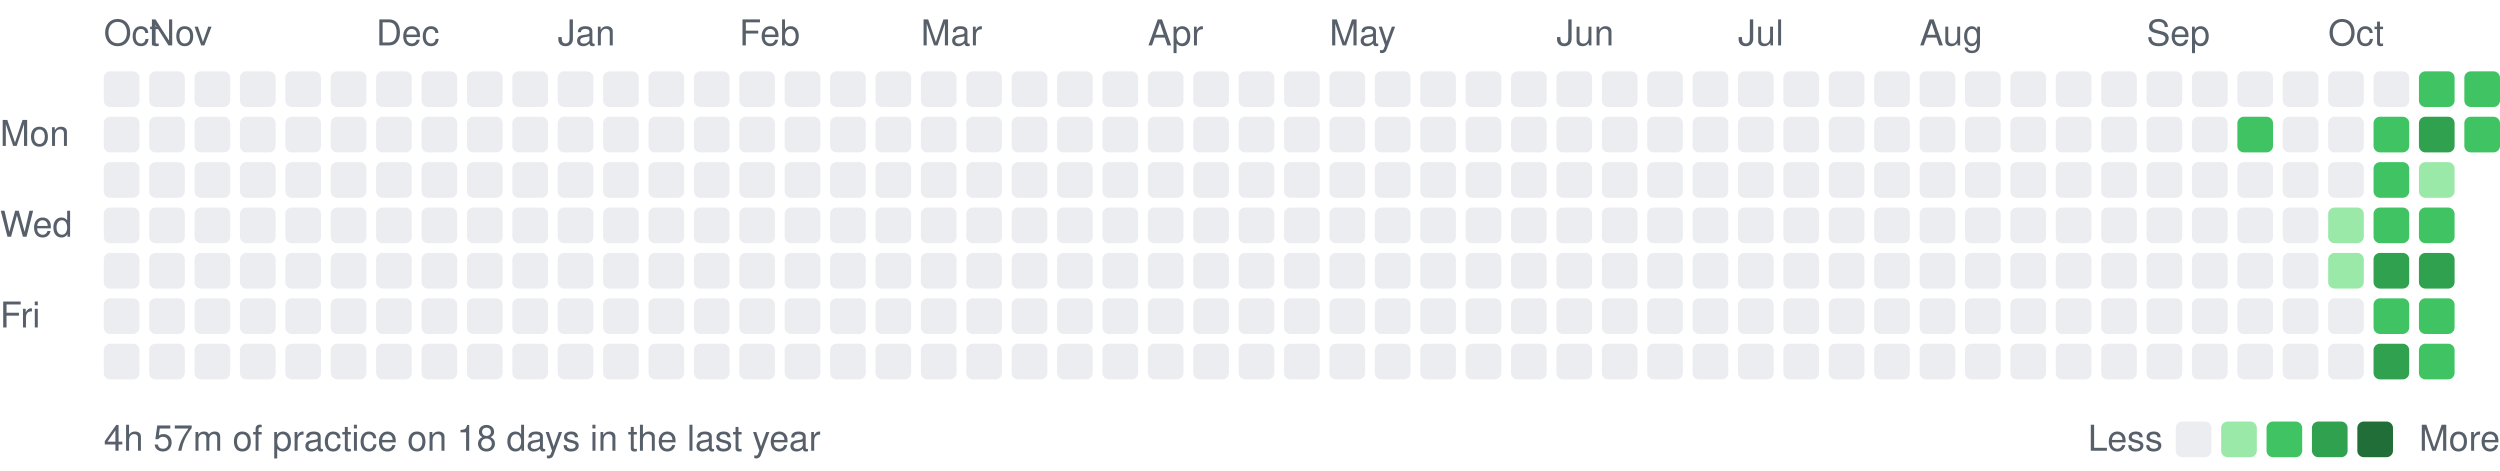
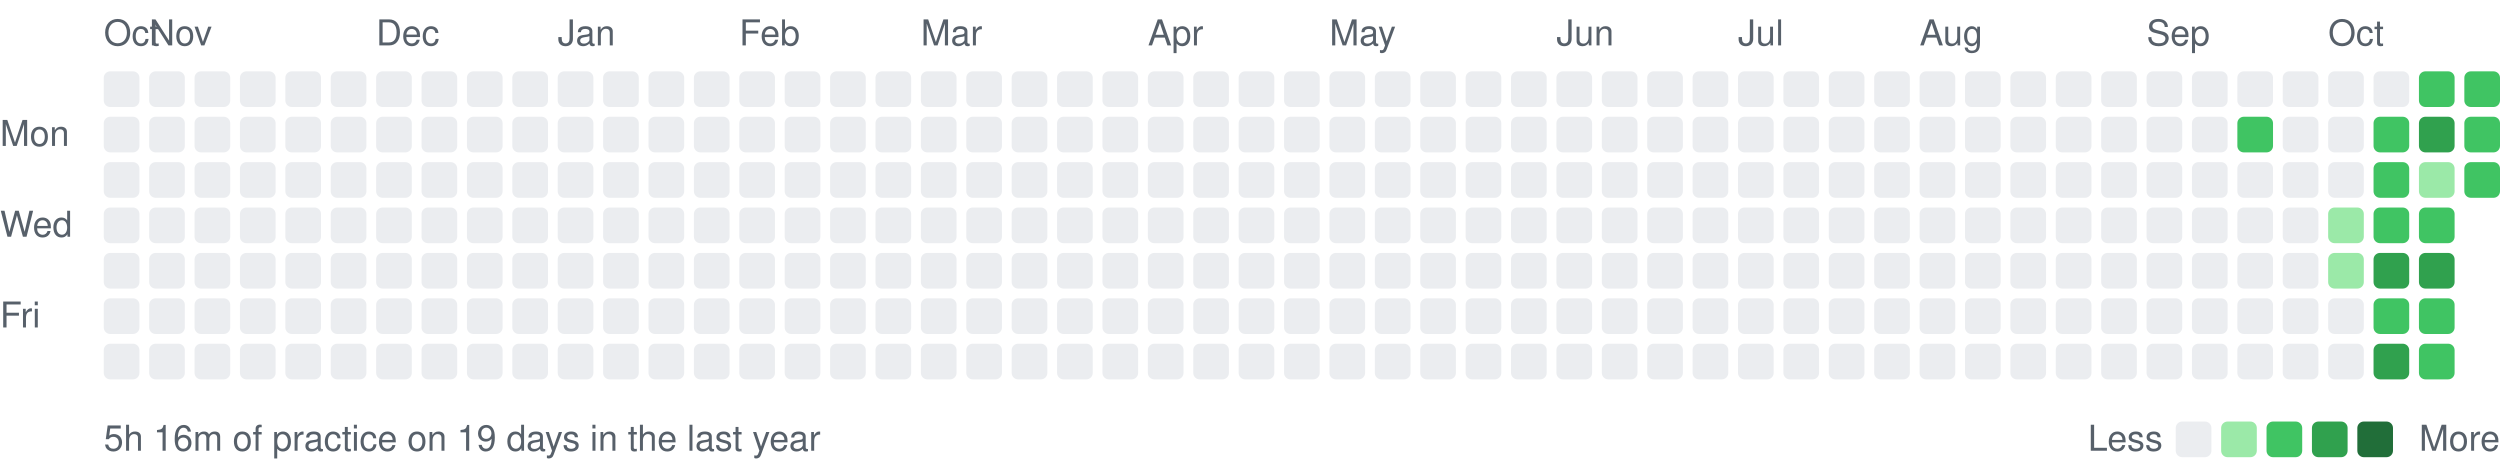
<svg xmlns="http://www.w3.org/2000/svg" width="771" height="145" viewBox="0 0 771 145" font-family="-apple-system, BlinkMacSystemFont, 'Segoe UI', Helvetica, Arial, sans-serif" font-size="11">
  <style>
.kc-t { fill: #57606a; }
.kc-h { fill: #24292f; }
.kc-g { stroke: #d0d7de; }
.kc-l0 { fill: #ebedf0; }
.kc-l1 { fill: #9be9a8; }
.kc-l2 { fill: #40c463; }
.kc-l3 { fill: #30a14e; }
.kc-l4 { fill: #216e39; }
.kc-line { stroke: #2da44e; }
.kc-dot { fill: #2da44e; }
@media (prefers-color-scheme: dark) {
:root:not([data-theme="light"]) .kc-t { fill: #8b949e; }
:root:not([data-theme="light"]) .kc-h { fill: #e6edf3; }
:root:not([data-theme="light"]) .kc-g { stroke: #30363d; }
:root:not([data-theme="light"]) .kc-l0 { fill: #262a31; }
:root:not([data-theme="light"]) .kc-l1 { fill: #0e4429; }
:root:not([data-theme="light"]) .kc-l2 { fill: #006d32; }
:root:not([data-theme="light"]) .kc-l3 { fill: #26a641; }
:root:not([data-theme="light"]) .kc-l4 { fill: #39d353; }
:root:not([data-theme="light"]) .kc-line { stroke: #3fb950; }
:root:not([data-theme="light"]) .kc-dot { fill: #3fb950; }
}
:root[data-theme="dark"] .kc-t { fill: #8b949e; }
:root[data-theme="dark"] .kc-h { fill: #e6edf3; }
:root[data-theme="dark"] .kc-g { stroke: #30363d; }
:root[data-theme="dark"] .kc-l0 { fill: #262a31; }
:root[data-theme="dark"] .kc-l1 { fill: #0e4429; }
:root[data-theme="dark"] .kc-l2 { fill: #006d32; }
:root[data-theme="dark"] .kc-l3 { fill: #26a641; }
:root[data-theme="dark"] .kc-l4 { fill: #39d353; }
:root[data-theme="dark"] .kc-line { stroke: #3fb950; }
:root[data-theme="dark"] .kc-dot { fill: #3fb950; }
</style>
  <text class="kc-t" x="32" y="14">Oct</text>
  <text class="kc-t" x="46" y="14">Nov</text>
  <text class="kc-t" x="116" y="14">Dec</text>
  <text class="kc-t" x="172" y="14">Jan</text>
  <text class="kc-t" x="228" y="14">Feb</text>
  <text class="kc-t" x="284" y="14">Mar</text>
  <text class="kc-t" x="354" y="14">Apr</text>
  <text class="kc-t" x="410" y="14">May</text>
  <text class="kc-t" x="480" y="14">Jun</text>
  <text class="kc-t" x="536" y="14">Jul</text>
  <text class="kc-t" x="592" y="14">Aug</text>
  <text class="kc-t" x="662" y="14">Sep</text>
  <text class="kc-t" x="718" y="14">Oct</text>
  <text class="kc-t" x="0" y="45">Mon</text>
  <text class="kc-t" x="0" y="73">Wed</text>
  <text class="kc-t" x="0" y="101">Fri</text>
  <rect class="kc-l0" x="32" y="22" width="11" height="11" rx="2" />
  <rect class="kc-l0" x="32" y="36" width="11" height="11" rx="2" />
  <rect class="kc-l0" x="32" y="50" width="11" height="11" rx="2" />
  <rect class="kc-l0" x="32" y="64" width="11" height="11" rx="2" />
  <rect class="kc-l0" x="32" y="78" width="11" height="11" rx="2" />
  <rect class="kc-l0" x="32" y="92" width="11" height="11" rx="2" />
  <rect class="kc-l0" x="32" y="106" width="11" height="11" rx="2" />
  <rect class="kc-l0" x="46" y="22" width="11" height="11" rx="2" />
  <rect class="kc-l0" x="46" y="36" width="11" height="11" rx="2" />
  <rect class="kc-l0" x="46" y="50" width="11" height="11" rx="2" />
  <rect class="kc-l0" x="46" y="64" width="11" height="11" rx="2" />
  <rect class="kc-l0" x="46" y="78" width="11" height="11" rx="2" />
  <rect class="kc-l0" x="46" y="92" width="11" height="11" rx="2" />
  <rect class="kc-l0" x="46" y="106" width="11" height="11" rx="2" />
  <rect class="kc-l0" x="60" y="22" width="11" height="11" rx="2" />
  <rect class="kc-l0" x="60" y="36" width="11" height="11" rx="2" />
  <rect class="kc-l0" x="60" y="50" width="11" height="11" rx="2" />
  <rect class="kc-l0" x="60" y="64" width="11" height="11" rx="2" />
  <rect class="kc-l0" x="60" y="78" width="11" height="11" rx="2" />
  <rect class="kc-l0" x="60" y="92" width="11" height="11" rx="2" />
  <rect class="kc-l0" x="60" y="106" width="11" height="11" rx="2" />
  <rect class="kc-l0" x="74" y="22" width="11" height="11" rx="2" />
  <rect class="kc-l0" x="74" y="36" width="11" height="11" rx="2" />
  <rect class="kc-l0" x="74" y="50" width="11" height="11" rx="2" />
  <rect class="kc-l0" x="74" y="64" width="11" height="11" rx="2" />
  <rect class="kc-l0" x="74" y="78" width="11" height="11" rx="2" />
  <rect class="kc-l0" x="74" y="92" width="11" height="11" rx="2" />
  <rect class="kc-l0" x="74" y="106" width="11" height="11" rx="2" />
  <rect class="kc-l0" x="88" y="22" width="11" height="11" rx="2" />
  <rect class="kc-l0" x="88" y="36" width="11" height="11" rx="2" />
  <rect class="kc-l0" x="88" y="50" width="11" height="11" rx="2" />
  <rect class="kc-l0" x="88" y="64" width="11" height="11" rx="2" />
  <rect class="kc-l0" x="88" y="78" width="11" height="11" rx="2" />
  <rect class="kc-l0" x="88" y="92" width="11" height="11" rx="2" />
  <rect class="kc-l0" x="88" y="106" width="11" height="11" rx="2" />
  <rect class="kc-l0" x="102" y="22" width="11" height="11" rx="2" />
  <rect class="kc-l0" x="102" y="36" width="11" height="11" rx="2" />
  <rect class="kc-l0" x="102" y="50" width="11" height="11" rx="2" />
  <rect class="kc-l0" x="102" y="64" width="11" height="11" rx="2" />
  <rect class="kc-l0" x="102" y="78" width="11" height="11" rx="2" />
  <rect class="kc-l0" x="102" y="92" width="11" height="11" rx="2" />
  <rect class="kc-l0" x="102" y="106" width="11" height="11" rx="2" />
  <rect class="kc-l0" x="116" y="22" width="11" height="11" rx="2" />
  <rect class="kc-l0" x="116" y="36" width="11" height="11" rx="2" />
  <rect class="kc-l0" x="116" y="50" width="11" height="11" rx="2" />
  <rect class="kc-l0" x="116" y="64" width="11" height="11" rx="2" />
  <rect class="kc-l0" x="116" y="78" width="11" height="11" rx="2" />
  <rect class="kc-l0" x="116" y="92" width="11" height="11" rx="2" />
  <rect class="kc-l0" x="116" y="106" width="11" height="11" rx="2" />
  <rect class="kc-l0" x="130" y="22" width="11" height="11" rx="2" />
  <rect class="kc-l0" x="130" y="36" width="11" height="11" rx="2" />
  <rect class="kc-l0" x="130" y="50" width="11" height="11" rx="2" />
  <rect class="kc-l0" x="130" y="64" width="11" height="11" rx="2" />
  <rect class="kc-l0" x="130" y="78" width="11" height="11" rx="2" />
  <rect class="kc-l0" x="130" y="92" width="11" height="11" rx="2" />
  <rect class="kc-l0" x="130" y="106" width="11" height="11" rx="2" />
  <rect class="kc-l0" x="144" y="22" width="11" height="11" rx="2" />
  <rect class="kc-l0" x="144" y="36" width="11" height="11" rx="2" />
  <rect class="kc-l0" x="144" y="50" width="11" height="11" rx="2" />
  <rect class="kc-l0" x="144" y="64" width="11" height="11" rx="2" />
  <rect class="kc-l0" x="144" y="78" width="11" height="11" rx="2" />
  <rect class="kc-l0" x="144" y="92" width="11" height="11" rx="2" />
  <rect class="kc-l0" x="144" y="106" width="11" height="11" rx="2" />
  <rect class="kc-l0" x="158" y="22" width="11" height="11" rx="2" />
  <rect class="kc-l0" x="158" y="36" width="11" height="11" rx="2" />
  <rect class="kc-l0" x="158" y="50" width="11" height="11" rx="2" />
  <rect class="kc-l0" x="158" y="64" width="11" height="11" rx="2" />
  <rect class="kc-l0" x="158" y="78" width="11" height="11" rx="2" />
  <rect class="kc-l0" x="158" y="92" width="11" height="11" rx="2" />
  <rect class="kc-l0" x="158" y="106" width="11" height="11" rx="2" />
  <rect class="kc-l0" x="172" y="22" width="11" height="11" rx="2" />
  <rect class="kc-l0" x="172" y="36" width="11" height="11" rx="2" />
  <rect class="kc-l0" x="172" y="50" width="11" height="11" rx="2" />
  <rect class="kc-l0" x="172" y="64" width="11" height="11" rx="2" />
  <rect class="kc-l0" x="172" y="78" width="11" height="11" rx="2" />
  <rect class="kc-l0" x="172" y="92" width="11" height="11" rx="2" />
  <rect class="kc-l0" x="172" y="106" width="11" height="11" rx="2" />
  <rect class="kc-l0" x="186" y="22" width="11" height="11" rx="2" />
  <rect class="kc-l0" x="186" y="36" width="11" height="11" rx="2" />
  <rect class="kc-l0" x="186" y="50" width="11" height="11" rx="2" />
  <rect class="kc-l0" x="186" y="64" width="11" height="11" rx="2" />
  <rect class="kc-l0" x="186" y="78" width="11" height="11" rx="2" />
  <rect class="kc-l0" x="186" y="92" width="11" height="11" rx="2" />
  <rect class="kc-l0" x="186" y="106" width="11" height="11" rx="2" />
  <rect class="kc-l0" x="200" y="22" width="11" height="11" rx="2" />
  <rect class="kc-l0" x="200" y="36" width="11" height="11" rx="2" />
  <rect class="kc-l0" x="200" y="50" width="11" height="11" rx="2" />
  <rect class="kc-l0" x="200" y="64" width="11" height="11" rx="2" />
  <rect class="kc-l0" x="200" y="78" width="11" height="11" rx="2" />
  <rect class="kc-l0" x="200" y="92" width="11" height="11" rx="2" />
  <rect class="kc-l0" x="200" y="106" width="11" height="11" rx="2" />
  <rect class="kc-l0" x="214" y="22" width="11" height="11" rx="2" />
  <rect class="kc-l0" x="214" y="36" width="11" height="11" rx="2" />
  <rect class="kc-l0" x="214" y="50" width="11" height="11" rx="2" />
  <rect class="kc-l0" x="214" y="64" width="11" height="11" rx="2" />
  <rect class="kc-l0" x="214" y="78" width="11" height="11" rx="2" />
  <rect class="kc-l0" x="214" y="92" width="11" height="11" rx="2" />
  <rect class="kc-l0" x="214" y="106" width="11" height="11" rx="2" />
  <rect class="kc-l0" x="228" y="22" width="11" height="11" rx="2" />
  <rect class="kc-l0" x="228" y="36" width="11" height="11" rx="2" />
  <rect class="kc-l0" x="228" y="50" width="11" height="11" rx="2" />
  <rect class="kc-l0" x="228" y="64" width="11" height="11" rx="2" />
  <rect class="kc-l0" x="228" y="78" width="11" height="11" rx="2" />
  <rect class="kc-l0" x="228" y="92" width="11" height="11" rx="2" />
  <rect class="kc-l0" x="228" y="106" width="11" height="11" rx="2" />
  <rect class="kc-l0" x="242" y="22" width="11" height="11" rx="2" />
  <rect class="kc-l0" x="242" y="36" width="11" height="11" rx="2" />
  <rect class="kc-l0" x="242" y="50" width="11" height="11" rx="2" />
  <rect class="kc-l0" x="242" y="64" width="11" height="11" rx="2" />
  <rect class="kc-l0" x="242" y="78" width="11" height="11" rx="2" />
  <rect class="kc-l0" x="242" y="92" width="11" height="11" rx="2" />
  <rect class="kc-l0" x="242" y="106" width="11" height="11" rx="2" />
  <rect class="kc-l0" x="256" y="22" width="11" height="11" rx="2" />
  <rect class="kc-l0" x="256" y="36" width="11" height="11" rx="2" />
  <rect class="kc-l0" x="256" y="50" width="11" height="11" rx="2" />
  <rect class="kc-l0" x="256" y="64" width="11" height="11" rx="2" />
  <rect class="kc-l0" x="256" y="78" width="11" height="11" rx="2" />
  <rect class="kc-l0" x="256" y="92" width="11" height="11" rx="2" />
  <rect class="kc-l0" x="256" y="106" width="11" height="11" rx="2" />
  <rect class="kc-l0" x="270" y="22" width="11" height="11" rx="2" />
  <rect class="kc-l0" x="270" y="36" width="11" height="11" rx="2" />
  <rect class="kc-l0" x="270" y="50" width="11" height="11" rx="2" />
  <rect class="kc-l0" x="270" y="64" width="11" height="11" rx="2" />
  <rect class="kc-l0" x="270" y="78" width="11" height="11" rx="2" />
  <rect class="kc-l0" x="270" y="92" width="11" height="11" rx="2" />
  <rect class="kc-l0" x="270" y="106" width="11" height="11" rx="2" />
  <rect class="kc-l0" x="284" y="22" width="11" height="11" rx="2" />
  <rect class="kc-l0" x="284" y="36" width="11" height="11" rx="2" />
  <rect class="kc-l0" x="284" y="50" width="11" height="11" rx="2" />
  <rect class="kc-l0" x="284" y="64" width="11" height="11" rx="2" />
  <rect class="kc-l0" x="284" y="78" width="11" height="11" rx="2" />
  <rect class="kc-l0" x="284" y="92" width="11" height="11" rx="2" />
  <rect class="kc-l0" x="284" y="106" width="11" height="11" rx="2" />
  <rect class="kc-l0" x="298" y="22" width="11" height="11" rx="2" />
  <rect class="kc-l0" x="298" y="36" width="11" height="11" rx="2" />
  <rect class="kc-l0" x="298" y="50" width="11" height="11" rx="2" />
  <rect class="kc-l0" x="298" y="64" width="11" height="11" rx="2" />
  <rect class="kc-l0" x="298" y="78" width="11" height="11" rx="2" />
  <rect class="kc-l0" x="298" y="92" width="11" height="11" rx="2" />
  <rect class="kc-l0" x="298" y="106" width="11" height="11" rx="2" />
  <rect class="kc-l0" x="312" y="22" width="11" height="11" rx="2" />
  <rect class="kc-l0" x="312" y="36" width="11" height="11" rx="2" />
  <rect class="kc-l0" x="312" y="50" width="11" height="11" rx="2" />
  <rect class="kc-l0" x="312" y="64" width="11" height="11" rx="2" />
  <rect class="kc-l0" x="312" y="78" width="11" height="11" rx="2" />
  <rect class="kc-l0" x="312" y="92" width="11" height="11" rx="2" />
  <rect class="kc-l0" x="312" y="106" width="11" height="11" rx="2" />
  <rect class="kc-l0" x="326" y="22" width="11" height="11" rx="2" />
  <rect class="kc-l0" x="326" y="36" width="11" height="11" rx="2" />
  <rect class="kc-l0" x="326" y="50" width="11" height="11" rx="2" />
  <rect class="kc-l0" x="326" y="64" width="11" height="11" rx="2" />
  <rect class="kc-l0" x="326" y="78" width="11" height="11" rx="2" />
  <rect class="kc-l0" x="326" y="92" width="11" height="11" rx="2" />
  <rect class="kc-l0" x="326" y="106" width="11" height="11" rx="2" />
  <rect class="kc-l0" x="340" y="22" width="11" height="11" rx="2" />
  <rect class="kc-l0" x="340" y="36" width="11" height="11" rx="2" />
  <rect class="kc-l0" x="340" y="50" width="11" height="11" rx="2" />
  <rect class="kc-l0" x="340" y="64" width="11" height="11" rx="2" />
  <rect class="kc-l0" x="340" y="78" width="11" height="11" rx="2" />
  <rect class="kc-l0" x="340" y="92" width="11" height="11" rx="2" />
  <rect class="kc-l0" x="340" y="106" width="11" height="11" rx="2" />
  <rect class="kc-l0" x="354" y="22" width="11" height="11" rx="2" />
  <rect class="kc-l0" x="354" y="36" width="11" height="11" rx="2" />
  <rect class="kc-l0" x="354" y="50" width="11" height="11" rx="2" />
  <rect class="kc-l0" x="354" y="64" width="11" height="11" rx="2" />
  <rect class="kc-l0" x="354" y="78" width="11" height="11" rx="2" />
  <rect class="kc-l0" x="354" y="92" width="11" height="11" rx="2" />
  <rect class="kc-l0" x="354" y="106" width="11" height="11" rx="2" />
  <rect class="kc-l0" x="368" y="22" width="11" height="11" rx="2" />
  <rect class="kc-l0" x="368" y="36" width="11" height="11" rx="2" />
  <rect class="kc-l0" x="368" y="50" width="11" height="11" rx="2" />
  <rect class="kc-l0" x="368" y="64" width="11" height="11" rx="2" />
  <rect class="kc-l0" x="368" y="78" width="11" height="11" rx="2" />
  <rect class="kc-l0" x="368" y="92" width="11" height="11" rx="2" />
  <rect class="kc-l0" x="368" y="106" width="11" height="11" rx="2" />
  <rect class="kc-l0" x="382" y="22" width="11" height="11" rx="2" />
  <rect class="kc-l0" x="382" y="36" width="11" height="11" rx="2" />
  <rect class="kc-l0" x="382" y="50" width="11" height="11" rx="2" />
  <rect class="kc-l0" x="382" y="64" width="11" height="11" rx="2" />
  <rect class="kc-l0" x="382" y="78" width="11" height="11" rx="2" />
  <rect class="kc-l0" x="382" y="92" width="11" height="11" rx="2" />
  <rect class="kc-l0" x="382" y="106" width="11" height="11" rx="2" />
  <rect class="kc-l0" x="396" y="22" width="11" height="11" rx="2" />
  <rect class="kc-l0" x="396" y="36" width="11" height="11" rx="2" />
  <rect class="kc-l0" x="396" y="50" width="11" height="11" rx="2" />
  <rect class="kc-l0" x="396" y="64" width="11" height="11" rx="2" />
  <rect class="kc-l0" x="396" y="78" width="11" height="11" rx="2" />
  <rect class="kc-l0" x="396" y="92" width="11" height="11" rx="2" />
  <rect class="kc-l0" x="396" y="106" width="11" height="11" rx="2" />
  <rect class="kc-l0" x="410" y="22" width="11" height="11" rx="2" />
  <rect class="kc-l0" x="410" y="36" width="11" height="11" rx="2" />
  <rect class="kc-l0" x="410" y="50" width="11" height="11" rx="2" />
  <rect class="kc-l0" x="410" y="64" width="11" height="11" rx="2" />
  <rect class="kc-l0" x="410" y="78" width="11" height="11" rx="2" />
  <rect class="kc-l0" x="410" y="92" width="11" height="11" rx="2" />
  <rect class="kc-l0" x="410" y="106" width="11" height="11" rx="2" />
  <rect class="kc-l0" x="424" y="22" width="11" height="11" rx="2" />
  <rect class="kc-l0" x="424" y="36" width="11" height="11" rx="2" />
  <rect class="kc-l0" x="424" y="50" width="11" height="11" rx="2" />
  <rect class="kc-l0" x="424" y="64" width="11" height="11" rx="2" />
  <rect class="kc-l0" x="424" y="78" width="11" height="11" rx="2" />
  <rect class="kc-l0" x="424" y="92" width="11" height="11" rx="2" />
  <rect class="kc-l0" x="424" y="106" width="11" height="11" rx="2" />
  <rect class="kc-l0" x="438" y="22" width="11" height="11" rx="2" />
  <rect class="kc-l0" x="438" y="36" width="11" height="11" rx="2" />
  <rect class="kc-l0" x="438" y="50" width="11" height="11" rx="2" />
  <rect class="kc-l0" x="438" y="64" width="11" height="11" rx="2" />
  <rect class="kc-l0" x="438" y="78" width="11" height="11" rx="2" />
  <rect class="kc-l0" x="438" y="92" width="11" height="11" rx="2" />
  <rect class="kc-l0" x="438" y="106" width="11" height="11" rx="2" />
  <rect class="kc-l0" x="452" y="22" width="11" height="11" rx="2" />
  <rect class="kc-l0" x="452" y="36" width="11" height="11" rx="2" />
  <rect class="kc-l0" x="452" y="50" width="11" height="11" rx="2" />
  <rect class="kc-l0" x="452" y="64" width="11" height="11" rx="2" />
  <rect class="kc-l0" x="452" y="78" width="11" height="11" rx="2" />
  <rect class="kc-l0" x="452" y="92" width="11" height="11" rx="2" />
  <rect class="kc-l0" x="452" y="106" width="11" height="11" rx="2" />
  <rect class="kc-l0" x="466" y="22" width="11" height="11" rx="2" />
  <rect class="kc-l0" x="466" y="36" width="11" height="11" rx="2" />
  <rect class="kc-l0" x="466" y="50" width="11" height="11" rx="2" />
  <rect class="kc-l0" x="466" y="64" width="11" height="11" rx="2" />
  <rect class="kc-l0" x="466" y="78" width="11" height="11" rx="2" />
  <rect class="kc-l0" x="466" y="92" width="11" height="11" rx="2" />
  <rect class="kc-l0" x="466" y="106" width="11" height="11" rx="2" />
  <rect class="kc-l0" x="480" y="22" width="11" height="11" rx="2" />
  <rect class="kc-l0" x="480" y="36" width="11" height="11" rx="2" />
  <rect class="kc-l0" x="480" y="50" width="11" height="11" rx="2" />
  <rect class="kc-l0" x="480" y="64" width="11" height="11" rx="2" />
  <rect class="kc-l0" x="480" y="78" width="11" height="11" rx="2" />
  <rect class="kc-l0" x="480" y="92" width="11" height="11" rx="2" />
  <rect class="kc-l0" x="480" y="106" width="11" height="11" rx="2" />
  <rect class="kc-l0" x="494" y="22" width="11" height="11" rx="2" />
  <rect class="kc-l0" x="494" y="36" width="11" height="11" rx="2" />
  <rect class="kc-l0" x="494" y="50" width="11" height="11" rx="2" />
  <rect class="kc-l0" x="494" y="64" width="11" height="11" rx="2" />
  <rect class="kc-l0" x="494" y="78" width="11" height="11" rx="2" />
  <rect class="kc-l0" x="494" y="92" width="11" height="11" rx="2" />
  <rect class="kc-l0" x="494" y="106" width="11" height="11" rx="2" />
  <rect class="kc-l0" x="508" y="22" width="11" height="11" rx="2" />
  <rect class="kc-l0" x="508" y="36" width="11" height="11" rx="2" />
  <rect class="kc-l0" x="508" y="50" width="11" height="11" rx="2" />
  <rect class="kc-l0" x="508" y="64" width="11" height="11" rx="2" />
  <rect class="kc-l0" x="508" y="78" width="11" height="11" rx="2" />
  <rect class="kc-l0" x="508" y="92" width="11" height="11" rx="2" />
  <rect class="kc-l0" x="508" y="106" width="11" height="11" rx="2" />
  <rect class="kc-l0" x="522" y="22" width="11" height="11" rx="2" />
  <rect class="kc-l0" x="522" y="36" width="11" height="11" rx="2" />
  <rect class="kc-l0" x="522" y="50" width="11" height="11" rx="2" />
  <rect class="kc-l0" x="522" y="64" width="11" height="11" rx="2" />
  <rect class="kc-l0" x="522" y="78" width="11" height="11" rx="2" />
  <rect class="kc-l0" x="522" y="92" width="11" height="11" rx="2" />
  <rect class="kc-l0" x="522" y="106" width="11" height="11" rx="2" />
  <rect class="kc-l0" x="536" y="22" width="11" height="11" rx="2" />
  <rect class="kc-l0" x="536" y="36" width="11" height="11" rx="2" />
  <rect class="kc-l0" x="536" y="50" width="11" height="11" rx="2" />
  <rect class="kc-l0" x="536" y="64" width="11" height="11" rx="2" />
  <rect class="kc-l0" x="536" y="78" width="11" height="11" rx="2" />
  <rect class="kc-l0" x="536" y="92" width="11" height="11" rx="2" />
  <rect class="kc-l0" x="536" y="106" width="11" height="11" rx="2" />
  <rect class="kc-l0" x="550" y="22" width="11" height="11" rx="2" />
  <rect class="kc-l0" x="550" y="36" width="11" height="11" rx="2" />
  <rect class="kc-l0" x="550" y="50" width="11" height="11" rx="2" />
  <rect class="kc-l0" x="550" y="64" width="11" height="11" rx="2" />
  <rect class="kc-l0" x="550" y="78" width="11" height="11" rx="2" />
  <rect class="kc-l0" x="550" y="92" width="11" height="11" rx="2" />
  <rect class="kc-l0" x="550" y="106" width="11" height="11" rx="2" />
  <rect class="kc-l0" x="564" y="22" width="11" height="11" rx="2" />
  <rect class="kc-l0" x="564" y="36" width="11" height="11" rx="2" />
  <rect class="kc-l0" x="564" y="50" width="11" height="11" rx="2" />
  <rect class="kc-l0" x="564" y="64" width="11" height="11" rx="2" />
  <rect class="kc-l0" x="564" y="78" width="11" height="11" rx="2" />
  <rect class="kc-l0" x="564" y="92" width="11" height="11" rx="2" />
  <rect class="kc-l0" x="564" y="106" width="11" height="11" rx="2" />
  <rect class="kc-l0" x="578" y="22" width="11" height="11" rx="2" />
  <rect class="kc-l0" x="578" y="36" width="11" height="11" rx="2" />
  <rect class="kc-l0" x="578" y="50" width="11" height="11" rx="2" />
  <rect class="kc-l0" x="578" y="64" width="11" height="11" rx="2" />
  <rect class="kc-l0" x="578" y="78" width="11" height="11" rx="2" />
  <rect class="kc-l0" x="578" y="92" width="11" height="11" rx="2" />
  <rect class="kc-l0" x="578" y="106" width="11" height="11" rx="2" />
  <rect class="kc-l0" x="592" y="22" width="11" height="11" rx="2" />
  <rect class="kc-l0" x="592" y="36" width="11" height="11" rx="2" />
  <rect class="kc-l0" x="592" y="50" width="11" height="11" rx="2" />
  <rect class="kc-l0" x="592" y="64" width="11" height="11" rx="2" />
  <rect class="kc-l0" x="592" y="78" width="11" height="11" rx="2" />
  <rect class="kc-l0" x="592" y="92" width="11" height="11" rx="2" />
  <rect class="kc-l0" x="592" y="106" width="11" height="11" rx="2" />
  <rect class="kc-l0" x="606" y="22" width="11" height="11" rx="2" />
  <rect class="kc-l0" x="606" y="36" width="11" height="11" rx="2" />
  <rect class="kc-l0" x="606" y="50" width="11" height="11" rx="2" />
  <rect class="kc-l0" x="606" y="64" width="11" height="11" rx="2" />
  <rect class="kc-l0" x="606" y="78" width="11" height="11" rx="2" />
  <rect class="kc-l0" x="606" y="92" width="11" height="11" rx="2" />
  <rect class="kc-l0" x="606" y="106" width="11" height="11" rx="2" />
  <rect class="kc-l0" x="620" y="22" width="11" height="11" rx="2" />
  <rect class="kc-l0" x="620" y="36" width="11" height="11" rx="2" />
  <rect class="kc-l0" x="620" y="50" width="11" height="11" rx="2" />
  <rect class="kc-l0" x="620" y="64" width="11" height="11" rx="2" />
  <rect class="kc-l0" x="620" y="78" width="11" height="11" rx="2" />
  <rect class="kc-l0" x="620" y="92" width="11" height="11" rx="2" />
  <rect class="kc-l0" x="620" y="106" width="11" height="11" rx="2" />
  <rect class="kc-l0" x="634" y="22" width="11" height="11" rx="2" />
  <rect class="kc-l0" x="634" y="36" width="11" height="11" rx="2" />
  <rect class="kc-l0" x="634" y="50" width="11" height="11" rx="2" />
  <rect class="kc-l0" x="634" y="64" width="11" height="11" rx="2" />
  <rect class="kc-l0" x="634" y="78" width="11" height="11" rx="2" />
  <rect class="kc-l0" x="634" y="92" width="11" height="11" rx="2" />
  <rect class="kc-l0" x="634" y="106" width="11" height="11" rx="2" />
  <rect class="kc-l0" x="648" y="22" width="11" height="11" rx="2" />
  <rect class="kc-l0" x="648" y="36" width="11" height="11" rx="2" />
  <rect class="kc-l0" x="648" y="50" width="11" height="11" rx="2" />
  <rect class="kc-l0" x="648" y="64" width="11" height="11" rx="2" />
  <rect class="kc-l0" x="648" y="78" width="11" height="11" rx="2" />
  <rect class="kc-l0" x="648" y="92" width="11" height="11" rx="2" />
  <rect class="kc-l0" x="648" y="106" width="11" height="11" rx="2" />
  <rect class="kc-l0" x="662" y="22" width="11" height="11" rx="2" />
  <rect class="kc-l0" x="662" y="36" width="11" height="11" rx="2" />
  <rect class="kc-l0" x="662" y="50" width="11" height="11" rx="2" />
  <rect class="kc-l0" x="662" y="64" width="11" height="11" rx="2" />
  <rect class="kc-l0" x="662" y="78" width="11" height="11" rx="2" />
  <rect class="kc-l0" x="662" y="92" width="11" height="11" rx="2" />
  <rect class="kc-l0" x="662" y="106" width="11" height="11" rx="2" />
  <rect class="kc-l0" x="676" y="22" width="11" height="11" rx="2" />
  <rect class="kc-l0" x="676" y="36" width="11" height="11" rx="2" />
  <rect class="kc-l0" x="676" y="50" width="11" height="11" rx="2" />
  <rect class="kc-l0" x="676" y="64" width="11" height="11" rx="2" />
  <rect class="kc-l0" x="676" y="78" width="11" height="11" rx="2" />
  <rect class="kc-l0" x="676" y="92" width="11" height="11" rx="2" />
  <rect class="kc-l0" x="676" y="106" width="11" height="11" rx="2" />
  <rect class="kc-l0" x="690" y="22" width="11" height="11" rx="2" />
  <rect class="kc-l2" x="690" y="36" width="11" height="11" rx="2" />
  <rect class="kc-l0" x="690" y="50" width="11" height="11" rx="2" />
  <rect class="kc-l0" x="690" y="64" width="11" height="11" rx="2" />
  <rect class="kc-l0" x="690" y="78" width="11" height="11" rx="2" />
  <rect class="kc-l0" x="690" y="92" width="11" height="11" rx="2" />
  <rect class="kc-l0" x="690" y="106" width="11" height="11" rx="2" />
  <rect class="kc-l0" x="704" y="22" width="11" height="11" rx="2" />
  <rect class="kc-l0" x="704" y="36" width="11" height="11" rx="2" />
  <rect class="kc-l0" x="704" y="50" width="11" height="11" rx="2" />
  <rect class="kc-l0" x="704" y="64" width="11" height="11" rx="2" />
  <rect class="kc-l0" x="704" y="78" width="11" height="11" rx="2" />
  <rect class="kc-l0" x="704" y="92" width="11" height="11" rx="2" />
  <rect class="kc-l0" x="704" y="106" width="11" height="11" rx="2" />
  <rect class="kc-l0" x="718" y="22" width="11" height="11" rx="2" />
  <rect class="kc-l0" x="718" y="36" width="11" height="11" rx="2" />
  <rect class="kc-l0" x="718" y="50" width="11" height="11" rx="2" />
  <rect class="kc-l1" x="718" y="64" width="11" height="11" rx="2" />
  <rect class="kc-l1" x="718" y="78" width="11" height="11" rx="2" />
  <rect class="kc-l0" x="718" y="92" width="11" height="11" rx="2" />
  <rect class="kc-l0" x="718" y="106" width="11" height="11" rx="2" />
  <rect class="kc-l0" x="732" y="22" width="11" height="11" rx="2" />
  <rect class="kc-l2" x="732" y="36" width="11" height="11" rx="2" />
  <rect class="kc-l2" x="732" y="50" width="11" height="11" rx="2" />
  <rect class="kc-l2" x="732" y="64" width="11" height="11" rx="2" />
  <rect class="kc-l3" x="732" y="78" width="11" height="11" rx="2" />
  <rect class="kc-l2" x="732" y="92" width="11" height="11" rx="2" />
  <rect class="kc-l3" x="732" y="106" width="11" height="11" rx="2" />
  <rect class="kc-l2" x="746" y="22" width="11" height="11" rx="2" />
  <rect class="kc-l3" x="746" y="36" width="11" height="11" rx="2" />
  <rect class="kc-l1" x="746" y="50" width="11" height="11" rx="2" />
  <rect class="kc-l2" x="746" y="64" width="11" height="11" rx="2" />
  <rect class="kc-l3" x="746" y="78" width="11" height="11" rx="2" />
  <rect class="kc-l2" x="746" y="92" width="11" height="11" rx="2" />
  <rect class="kc-l2" x="746" y="106" width="11" height="11" rx="2" />
  <rect class="kc-l2" x="760" y="22" width="11" height="11" rx="2" />
  <rect class="kc-l2" x="760" y="36" width="11" height="11" rx="2" />
-   <text class="kc-t" x="32" y="139">4h 57m of practice on 18 days in the last year</text>
+   <rect class="kc-l2" x="760" y="50" width="11" height="11" rx="2" />
+   <text class="kc-t" x="32" y="139">5h 16m of practice on 19 days in the last year</text>
  <text class="kc-t" x="667" y="139" text-anchor="end">Less</text>
  <rect class="kc-l0" x="671" y="130" width="11" height="11" rx="2" />
  <rect class="kc-l1" x="685" y="130" width="11" height="11" rx="2" />
  <rect class="kc-l2" x="699" y="130" width="11" height="11" rx="2" />
  <rect class="kc-l3" x="713" y="130" width="11" height="11" rx="2" />
  <rect class="kc-l4" x="727" y="130" width="11" height="11" rx="2" />
  <text class="kc-t" x="771" y="139" text-anchor="end">More</text>
</svg>
